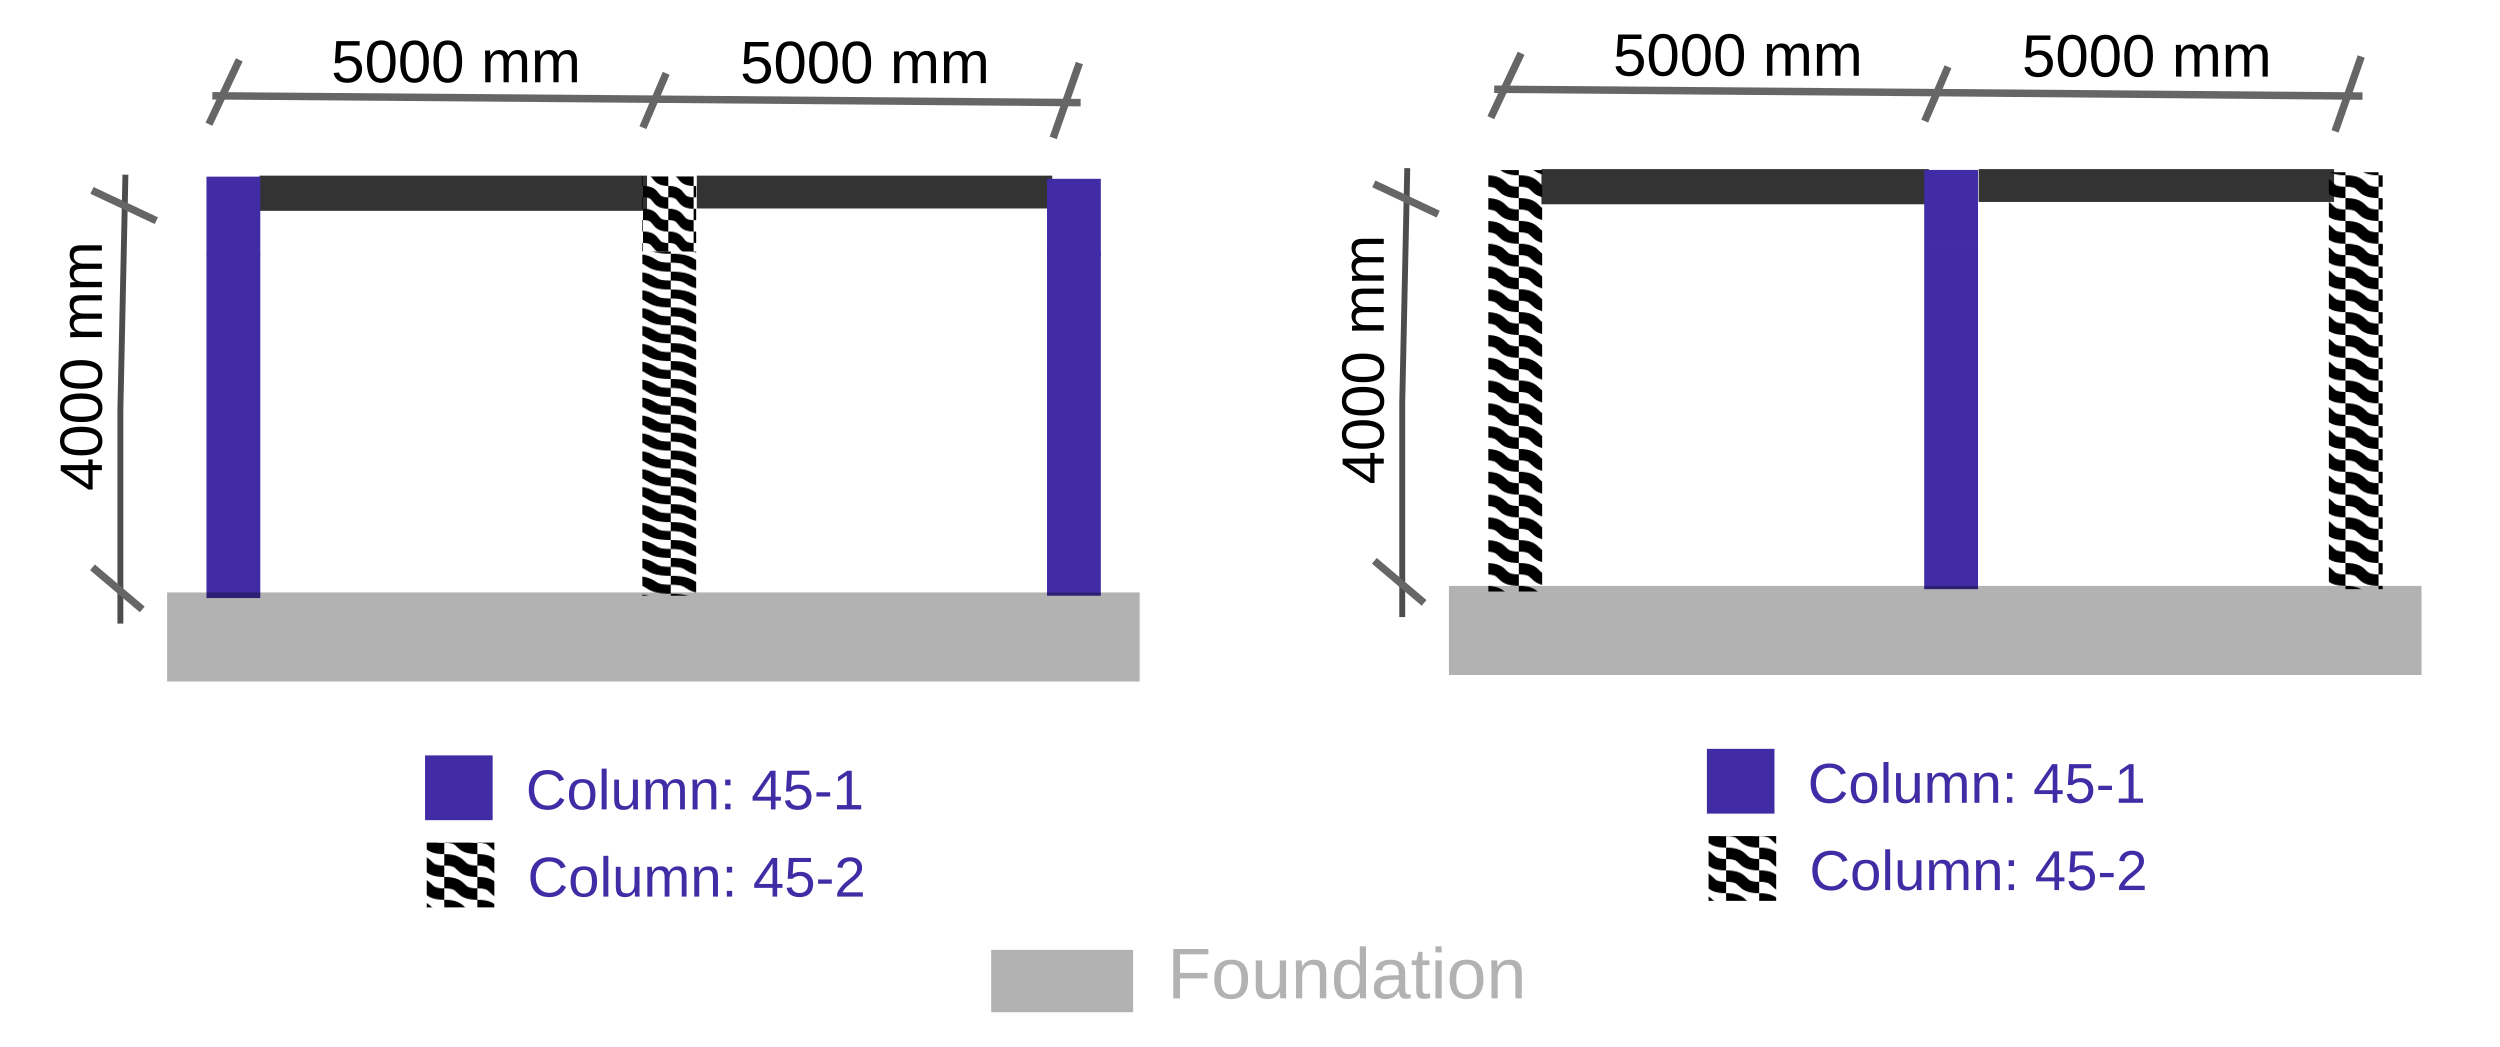
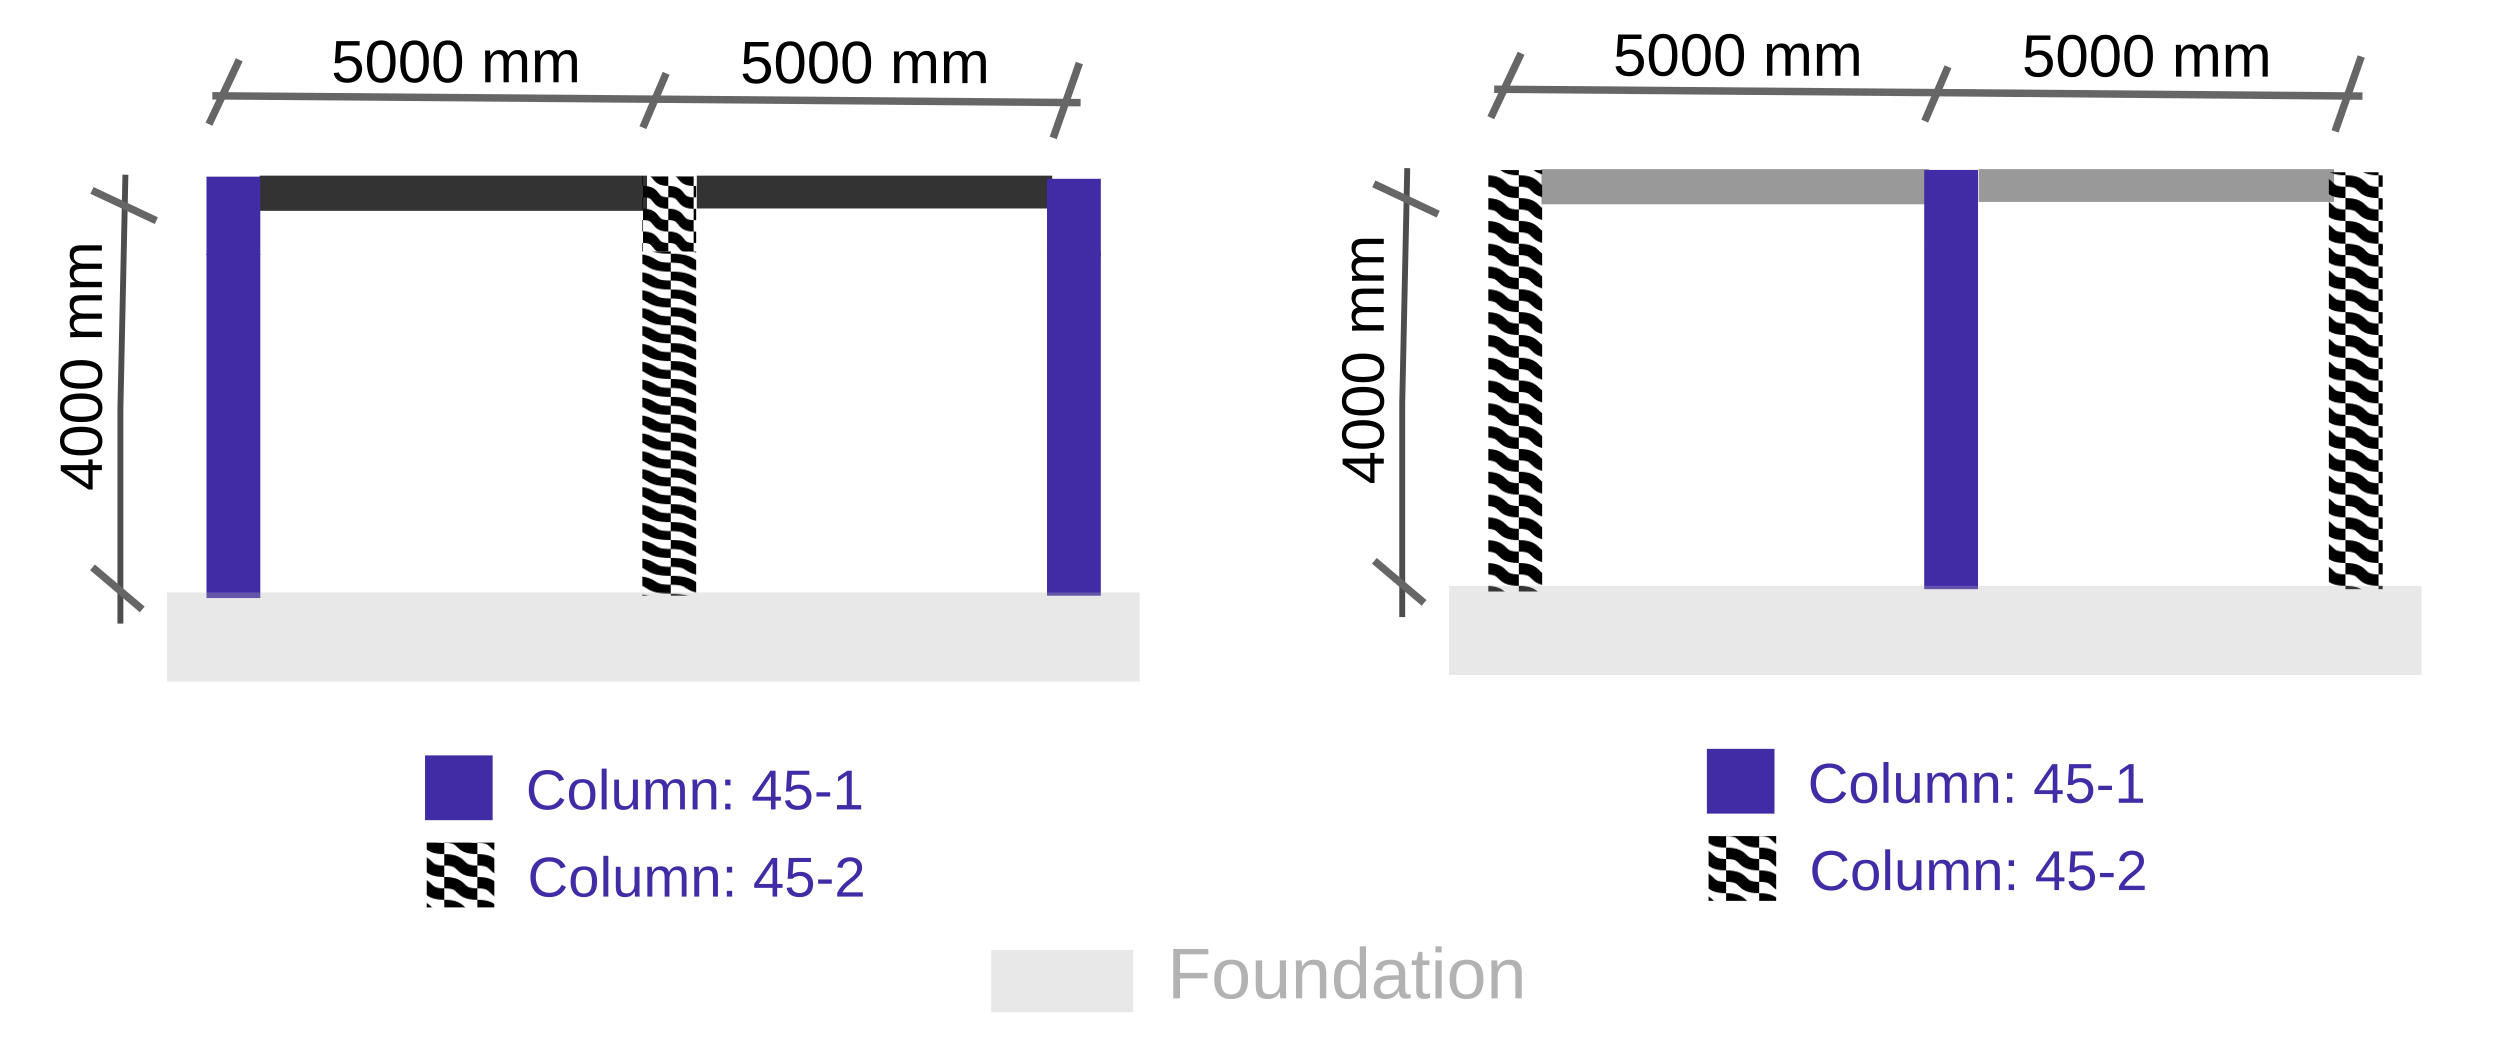
<svg xmlns="http://www.w3.org/2000/svg" xmlns:xlink="http://www.w3.org/1999/xlink" width="764.519" height="319.905" viewBox="0 0 219.245 91.741" version="1.1" id="svg1" xml:space="preserve">
  <defs id="defs1">
    <pattern xlink:href="#pattern6-7-0" preserveAspectRatio="xMidYMid" id="pattern10" patternTransform="matrix(0.1,0,0,0.1,190,351.1471)" x="0" y="0" />
    <pattern xlink:href="#pattern6-7-0" preserveAspectRatio="xMidYMid" id="pattern9" patternTransform="matrix(0.1,0,0,0.1,190,351.1471)" x="0" y="0" />
    <pattern xlink:href="#pattern6-7-0" preserveAspectRatio="xMidYMid" id="pattern8" patternTransform="matrix(0.1,0,0,0.1,190,351.1471)" x="0" y="0" />
    <pattern xlink:href="#pattern6-7-0" preserveAspectRatio="xMidYMid" id="pattern3" patternTransform="matrix(0.1,0,0,0.1,190,351.1471)" x="0" y="0" />
    <pattern xlink:href="#pattern6" preserveAspectRatio="xMidYMid" id="pattern7" patternTransform="matrix(0.1198597,0,0,0.0784643,228.0494,311.7552)" x="0" y="0" />
    <pattern patternUnits="userSpaceOnUse" width="29" height="20" patternTransform="translate(190,350)" preserveAspectRatio="xMidYMid" style="fill:#000000" id="pattern6">
      <path style="fill:none;stroke:#000000;stroke-width:10;stroke-linecap:butt;stroke-dasharray:none;paint-order:stroke markers fill;stop-color:#000000" d="M 0,5 C 19,5 10,15 29,15" id="path3" />
    </pattern>
    <pattern xlink:href="#pattern6-7" preserveAspectRatio="xMidYMid" id="pattern5" patternTransform="matrix(0.1,0,0,0.1,214.673,316.6813)" x="0" y="0" />
    <pattern xlink:href="#pattern6-7" preserveAspectRatio="xMidYMid" id="pattern4" patternTransform="matrix(0.07646436,0,0,0.1,197.6361,366.0783)" x="0" y="0" />
    <pattern patternUnits="userSpaceOnUse" width="29" height="20" patternTransform="translate(190,350)" preserveAspectRatio="xMidYMid" style="fill:#000000" id="pattern6-7">
      <path style="fill:none;stroke:#000000;stroke-width:10;stroke-linecap:butt;stroke-dasharray:none;paint-order:stroke markers fill;stop-color:#000000" d="M 0,5 C 19,5 10,15 29,15" id="path4-2" />
    </pattern>
    <rect x="355.33" y="672.561" width="143.843" height="24.103" id="rect23" />
    <pattern xlink:href="#pattern6-7-0" preserveAspectRatio="xMidYMid" id="pattern5-9" patternTransform="matrix(0.1,0,0,0.1,327.0888,316.1078)" x="0" y="0" />
    <pattern patternUnits="userSpaceOnUse" width="29" height="20" patternTransform="translate(190,350)" preserveAspectRatio="xMidYMid" style="fill:#000000" id="pattern6-7-0">
      <path style="fill:none;stroke:#000000;stroke-width:10;stroke-linecap:butt;stroke-dasharray:none;paint-order:stroke markers fill;stop-color:#000000" d="M 0,5 C 19,5 10,15 29,15" id="path4-2-6" />
    </pattern>
  </defs>
  <g id="layer1" transform="translate(-85.80666,-91.77333)">
    <rect style="fill:#333333;stroke-width:1.601;stroke-linecap:square;stroke-linejoin:bevel" id="rect17" width="31.169" height="2.88" x="146.916" y="107.177" />
    <rect style="fill:#333333;stroke-width:1.66;stroke-linecap:square;stroke-linejoin:bevel" id="rect16" width="33.977" height="3.086" x="108.574" y="107.177" />
    <rect style="fill:#422ca6;stroke-width:1.315;stroke-linecap:square;stroke-linejoin:bevel" id="rect1" width="4.719" height="6.875" x="103.915" y="107.264" />
    <rect style="fill:#422ca6;stroke-width:1.366;stroke-linecap:square;stroke-linejoin:bevel" id="rect2" width="4.719" height="6.789" x="177.628" y="107.454" />
    <rect style="fill:#422ca6;fill-opacity:1;stroke-width:1.82;stroke-linecap:square;stroke-linejoin:bevel" id="rect11" width="4.719" height="30.185" x="103.915" y="114.037" />
    <rect style="fill:url(#pattern7);fill-opacity:1;stroke-width:1.8;stroke-linecap:square;stroke-linejoin:bevel" id="rect12" width="4.719" height="30.185" x="142.14" y="113.831" />
    <rect style="fill:#422ca6;fill-opacity:1;stroke-width:1.684;stroke-linecap:square;stroke-linejoin:bevel" id="rect15" width="4.719" height="30.185" x="177.628" y="113.831" />
    <rect style="fill:#422ca6;fill-opacity:1;stroke-width:1.906;stroke-linecap:square;stroke-linejoin:bevel" id="rect25" width="5.928" height="5.681" x="123.082" y="158.02" />
    <text xml:space="preserve" style="font-size:4.939px;font-family:Arial;-inkscape-font-specification:Arial;fill:#422ca6;fill-opacity:1;stroke-width:1.587;stroke-linecap:square;stroke-linejoin:bevel" x="131.928" y="162.751" id="text25">
      <tspan id="tspan25" style="stroke-width:1.587" x="131.928" y="162.751">Column: 45-1</tspan>
    </text>
    <rect style="fill:url(#pattern5);fill-opacity:1;stroke-width:1.906;stroke-linecap:square;stroke-linejoin:bevel" id="rect25-7" width="5.928" height="5.681" x="123.23" y="165.668" />
    <text xml:space="preserve" style="font-size:4.939px;font-family:Arial;-inkscape-font-specification:Arial;fill:#422ca6;fill-opacity:1;stroke-width:1.587;stroke-linecap:square;stroke-linejoin:bevel" x="132.076" y="170.4" id="text25-8">
      <tspan id="tspan25-7" style="stroke-width:1.587" x="132.076" y="170.4">Column: 45-2</tspan>
    </text>
    <path style="fill:none;stroke:#4d4d4d;stroke-width:0.518;stroke-linecap:square;stroke-linejoin:bevel;stroke-dasharray:none" d="m 96.8,107.352 -0.436,20.308 v 18.542" id="path1" />
    <path style="fill:none;stroke:#666666;stroke-width:0.656;stroke-linecap:square;stroke-linejoin:bevel;stroke-dasharray:none" d="m 104.755,100.177 38.935,0.297 36.557,0.297" id="path2" />
    <path style="fill:none;stroke:#666666;stroke-width:0;stroke-linecap:square;stroke-linejoin:bevel;stroke-dasharray:none" d="m 95.542,108.61 c -0.652,2.993 1.078,0.483 1.486,0.892 0.07,0.07 -0.07,0.227 0,0.297 0.14,0.14 0.454,-0.14 0.594,0 0.07,0.07 -0.044,0.209 0,0.297 0.618,1.237 -0.021,-0.318 0.594,0.297 0.07,0.07 -0.07,0.227 0,0.297 0.318,0.318 0.594,-0.423 0.594,0.297" id="path6" />
    <text xml:space="preserve" style="font-size:5.25px;font-family:Arial;-inkscape-font-specification:Arial;fill:none;stroke:#666666;stroke-width:0.328;stroke-linecap:square;stroke-linejoin:bevel;stroke-dasharray:none" x="114.86" y="98.988" id="text8">
      <tspan id="tspan8" style="font-size:5.25px;fill:#000000;fill-opacity:1;stroke:none;stroke-width:0.328;stroke-dasharray:none" x="114.86" y="98.988">5000 mm</tspan>
    </text>
    <text xml:space="preserve" style="font-size:5.25px;font-family:Arial;-inkscape-font-specification:Arial;fill:none;stroke:#666666;stroke-width:0.328;stroke-linecap:square;stroke-linejoin:bevel;stroke-dasharray:none" x="150.724" y="99.067" id="text8-6">
      <tspan id="tspan8-0" style="font-size:5.25px;fill:#000000;fill-opacity:1;stroke:none;stroke-width:0.328;stroke-dasharray:none" x="150.724" y="99.067">5000 mm</tspan>
    </text>
    <text xml:space="preserve" style="font-size:5.25px;font-family:Arial;-inkscape-font-specification:Arial;fill:none;stroke:#666666;stroke-width:0.328;stroke-linecap:square;stroke-linejoin:bevel;stroke-dasharray:none" x="-134.833" y="94.742" id="text8-8" transform="rotate(-90)">
      <tspan id="tspan8-1" style="font-size:5.25px;fill:#000000;fill-opacity:1;stroke:none;stroke-width:0.328;stroke-dasharray:none" x="-134.833" y="94.742">4000 mm</tspan>
    </text>
    <path style="fill:none;fill-opacity:1;stroke:#666666;stroke-width:0.656;stroke-linecap:square;stroke-linejoin:bevel;stroke-dasharray:none;stroke-opacity:1" d="m 94.167,108.61 5.053,2.378" id="path10" />
    <path style="fill:none;fill-opacity:1;stroke:#666666;stroke-width:0.656;stroke-linecap:square;stroke-linejoin:bevel;stroke-dasharray:none;stroke-opacity:1" d="m 94.167,141.739 3.864,3.269" id="path11" />
    <path style="fill:none;fill-opacity:1;stroke:#666666;stroke-width:0.656;stroke-linecap:square;stroke-linejoin:bevel;stroke-dasharray:none;stroke-opacity:1" d="m 106.65,97.316 -2.378,5.053" id="path13" />
    <path style="fill:none;fill-opacity:1;stroke:#666666;stroke-width:0.656;stroke-linecap:square;stroke-linejoin:bevel;stroke-dasharray:none;stroke-opacity:1" d="m 144.099,98.505 -1.783,4.161" id="path14" />
    <path style="fill:none;fill-opacity:1;stroke:#666666;stroke-width:0.656;stroke-linecap:square;stroke-linejoin:bevel;stroke-dasharray:none;stroke-opacity:1" d="m 180.358,97.614 -2.08,5.944" id="path15" />
-     <rect style="fill:#000000;fill-opacity:0.302;stroke-width:0.656;stroke-linecap:square;stroke-linejoin:bevel" id="rect7" width="85.293" height="7.812" x="100.46" y="143.73" />
-     <rect style="fill:#000000;fill-opacity:0.302;stroke-width:0.944;stroke-linecap:square;stroke-linejoin:bevel" id="rect8" width="12.45" height="5.466" x="172.73" y="175.078" />
+     <rect style="fill:#b3b3b3;fill-opacity:0.302;stroke-width:0.656;stroke-linecap:square;stroke-linejoin:bevel" id="rect7" width="85.293" height="7.812" x="100.46" y="143.73" />
+     <rect style="fill:#b3b3b3;fill-opacity:0.302;stroke-width:0.944;stroke-linecap:square;stroke-linejoin:bevel" id="rect8" width="12.45" height="5.466" x="172.73" y="175.078" />
    <text xml:space="preserve" style="font-size:6.292px;font-family:Arial;-inkscape-font-specification:Arial;fill:#000000;fill-opacity:0.302;stroke-width:0.944;stroke-linecap:square;stroke-linejoin:bevel" x="188.184" y="179.329" id="text9">
      <tspan id="tspan9" style="font-size:6.292px;fill:#000000;fill-opacity:0.302;stroke-width:0.944" x="188.184" y="179.329">Foundation</tspan>
    </text>
    <rect style="fill:url(#pattern4);fill-opacity:1;stroke-width:1.388;stroke-linecap:square;stroke-linejoin:bevel" id="rect3" width="4.719" height="6.583" x="142.14" y="107.248" />
-     <rect style="fill:#333333;stroke-width:1.601;stroke-linecap:square;stroke-linejoin:bevel" id="rect17-4" width="31.169" height="2.88" x="259.332" y="106.603" />
-     <rect style="fill:#333333;stroke-width:1.66;stroke-linecap:square;stroke-linejoin:bevel" id="rect16-3" width="33.977" height="3.086" x="220.99" y="106.603" />
+     <rect style="fill:#999999;stroke-width:1.601;stroke-linecap:square;stroke-linejoin:bevel;fill-opacity:1" id="rect17-4" width="31.169" height="2.88" x="259.332" y="106.603" />
+     <rect style="fill:#999999;stroke-width:1.66;stroke-linecap:square;stroke-linejoin:bevel;fill-opacity:1" id="rect16-3" width="33.977" height="3.086" x="220.99" y="106.603" />
    <rect style="fill:url(#pattern8);fill-opacity:1;stroke-width:1.315;stroke-linecap:square;stroke-linejoin:bevel" id="rect1-2" width="4.719" height="6.875" x="216.331" y="106.69" />
    <rect style="fill:url(#pattern10);fill-opacity:1;stroke-width:1.366;stroke-linecap:square;stroke-linejoin:bevel" id="rect2-5" width="4.719" height="6.789" x="290.043" y="106.88" />
    <rect style="fill:url(#pattern3);fill-opacity:1;stroke-width:1.82;stroke-linecap:square;stroke-linejoin:bevel" id="rect11-0" width="4.719" height="30.185" x="216.331" y="113.463" />
    <rect style="fill:#422ca6;fill-opacity:1;stroke-width:1.8;stroke-linecap:square;stroke-linejoin:bevel" id="rect12-2" width="4.719" height="30.185" x="254.556" y="113.258" />
    <rect style="fill:url(#pattern9);fill-opacity:1;stroke-width:1.684;stroke-linecap:square;stroke-linejoin:bevel" id="rect15-6" width="4.719" height="30.185" x="290.043" y="113.258" />
    <rect style="fill:#422ca6;fill-opacity:1;stroke-width:1.906;stroke-linecap:square;stroke-linejoin:bevel" id="rect25-1" width="5.928" height="5.681" x="235.498" y="157.446" />
    <text xml:space="preserve" style="font-size:4.939px;font-family:Arial;-inkscape-font-specification:Arial;fill:#422ca6;fill-opacity:1;stroke-width:1.587;stroke-linecap:square;stroke-linejoin:bevel" x="244.344" y="162.178" id="text25-0">
      <tspan id="tspan25-4" style="stroke-width:1.587" x="244.344" y="162.178">Column: 45-1</tspan>
    </text>
    <rect style="fill:url(#pattern5-9);fill-opacity:1;stroke-width:1.906;stroke-linecap:square;stroke-linejoin:bevel" id="rect25-7-9" width="5.928" height="5.681" x="235.646" y="165.095" />
    <text xml:space="preserve" style="font-size:4.939px;font-family:Arial;-inkscape-font-specification:Arial;fill:#422ca6;fill-opacity:1;stroke-width:1.587;stroke-linecap:square;stroke-linejoin:bevel" x="244.492" y="169.826" id="text25-8-8">
      <tspan id="tspan25-7-7" style="stroke-width:1.587" x="244.492" y="169.826">Column: 45-2</tspan>
    </text>
    <path style="fill:none;stroke:#4d4d4d;stroke-width:0.518;stroke-linecap:square;stroke-linejoin:bevel;stroke-dasharray:none" d="m 209.216,106.778 -0.436,20.308 v 18.542" id="path2-9" />
    <path style="fill:none;stroke:#666666;stroke-width:0.656;stroke-linecap:square;stroke-linejoin:bevel;stroke-dasharray:none" d="m 217.171,99.603 38.935,0.297 36.557,0.297" id="path4" />
    <path style="fill:none;stroke:#666666;stroke-width:0;stroke-linecap:square;stroke-linejoin:bevel;stroke-dasharray:none" d="m 207.957,108.037 c -0.652,2.993 1.078,0.483 1.486,0.892 0.07,0.07 -0.07,0.227 0,0.297 0.14,0.14 0.454,-0.14 0.594,0 0.07,0.07 -0.044,0.209 0,0.297 0.618,1.237 -0.021,-0.318 0.594,0.297 0.07,0.07 -0.07,0.227 0,0.297 0.318,0.318 0.594,-0.423 0.594,0.297" id="path6-6" />
    <text xml:space="preserve" style="font-size:5.25px;font-family:Arial;-inkscape-font-specification:Arial;fill:none;stroke:#666666;stroke-width:0.328;stroke-linecap:square;stroke-linejoin:bevel;stroke-dasharray:none" x="227.276" y="98.414" id="text8-3">
      <tspan id="tspan8-8" style="font-size:5.25px;fill:#000000;fill-opacity:1;stroke:none;stroke-width:0.328;stroke-dasharray:none" x="227.276" y="98.414">5000 mm</tspan>
    </text>
    <text xml:space="preserve" style="font-size:5.25px;font-family:Arial;-inkscape-font-specification:Arial;fill:none;stroke:#666666;stroke-width:0.328;stroke-linecap:square;stroke-linejoin:bevel;stroke-dasharray:none" x="263.14" y="98.493" id="text8-6-9">
      <tspan id="tspan8-0-8" style="font-size:5.25px;fill:#000000;fill-opacity:1;stroke:none;stroke-width:0.328;stroke-dasharray:none" x="263.14" y="98.493">5000 mm</tspan>
    </text>
    <text xml:space="preserve" style="font-size:5.25px;font-family:Arial;-inkscape-font-specification:Arial;fill:none;stroke:#666666;stroke-width:0.328;stroke-linecap:square;stroke-linejoin:bevel;stroke-dasharray:none" x="-134.259" y="207.158" id="text8-8-3" transform="rotate(-90)">
      <tspan id="tspan8-1-5" style="font-size:5.25px;fill:#000000;fill-opacity:1;stroke:none;stroke-width:0.328;stroke-dasharray:none" x="-134.259" y="207.158">4000 mm</tspan>
    </text>
    <path style="fill:none;fill-opacity:1;stroke:#666666;stroke-width:0.656;stroke-linecap:square;stroke-linejoin:bevel;stroke-dasharray:none;stroke-opacity:1" d="m 206.583,108.037 5.053,2.378" id="path10-4" />
    <path style="fill:none;fill-opacity:1;stroke:#666666;stroke-width:0.656;stroke-linecap:square;stroke-linejoin:bevel;stroke-dasharray:none;stroke-opacity:1" d="m 206.583,141.166 3.864,3.269" id="path11-8" />
    <path style="fill:none;fill-opacity:1;stroke:#666666;stroke-width:0.656;stroke-linecap:square;stroke-linejoin:bevel;stroke-dasharray:none;stroke-opacity:1" d="m 219.066,96.743 -2.378,5.053" id="path13-2" />
    <path style="fill:none;fill-opacity:1;stroke:#666666;stroke-width:0.656;stroke-linecap:square;stroke-linejoin:bevel;stroke-dasharray:none;stroke-opacity:1" d="m 256.514,97.932 -1.783,4.161" id="path14-2" />
    <path style="fill:none;fill-opacity:1;stroke:#666666;stroke-width:0.656;stroke-linecap:square;stroke-linejoin:bevel;stroke-dasharray:none;stroke-opacity:1" d="m 292.774,97.04 -2.08,5.944" id="path15-8" />
-     <rect style="fill:#000000;fill-opacity:0.302;stroke-width:0.656;stroke-linecap:square;stroke-linejoin:bevel" id="rect7-0" width="85.293" height="7.812" x="212.876" y="143.157" />
+     <rect style="fill:#b3b3b3;fill-opacity:0.302;stroke-width:0.656;stroke-linecap:square;stroke-linejoin:bevel" id="rect7-0" width="85.293" height="7.812" x="212.876" y="143.157" />
    <rect style="fill:#422ca6;fill-opacity:1;stroke-width:1.388;stroke-linecap:square;stroke-linejoin:bevel" id="rect3-9" width="4.719" height="6.583" x="254.556" y="106.675" />
  </g>
</svg>
